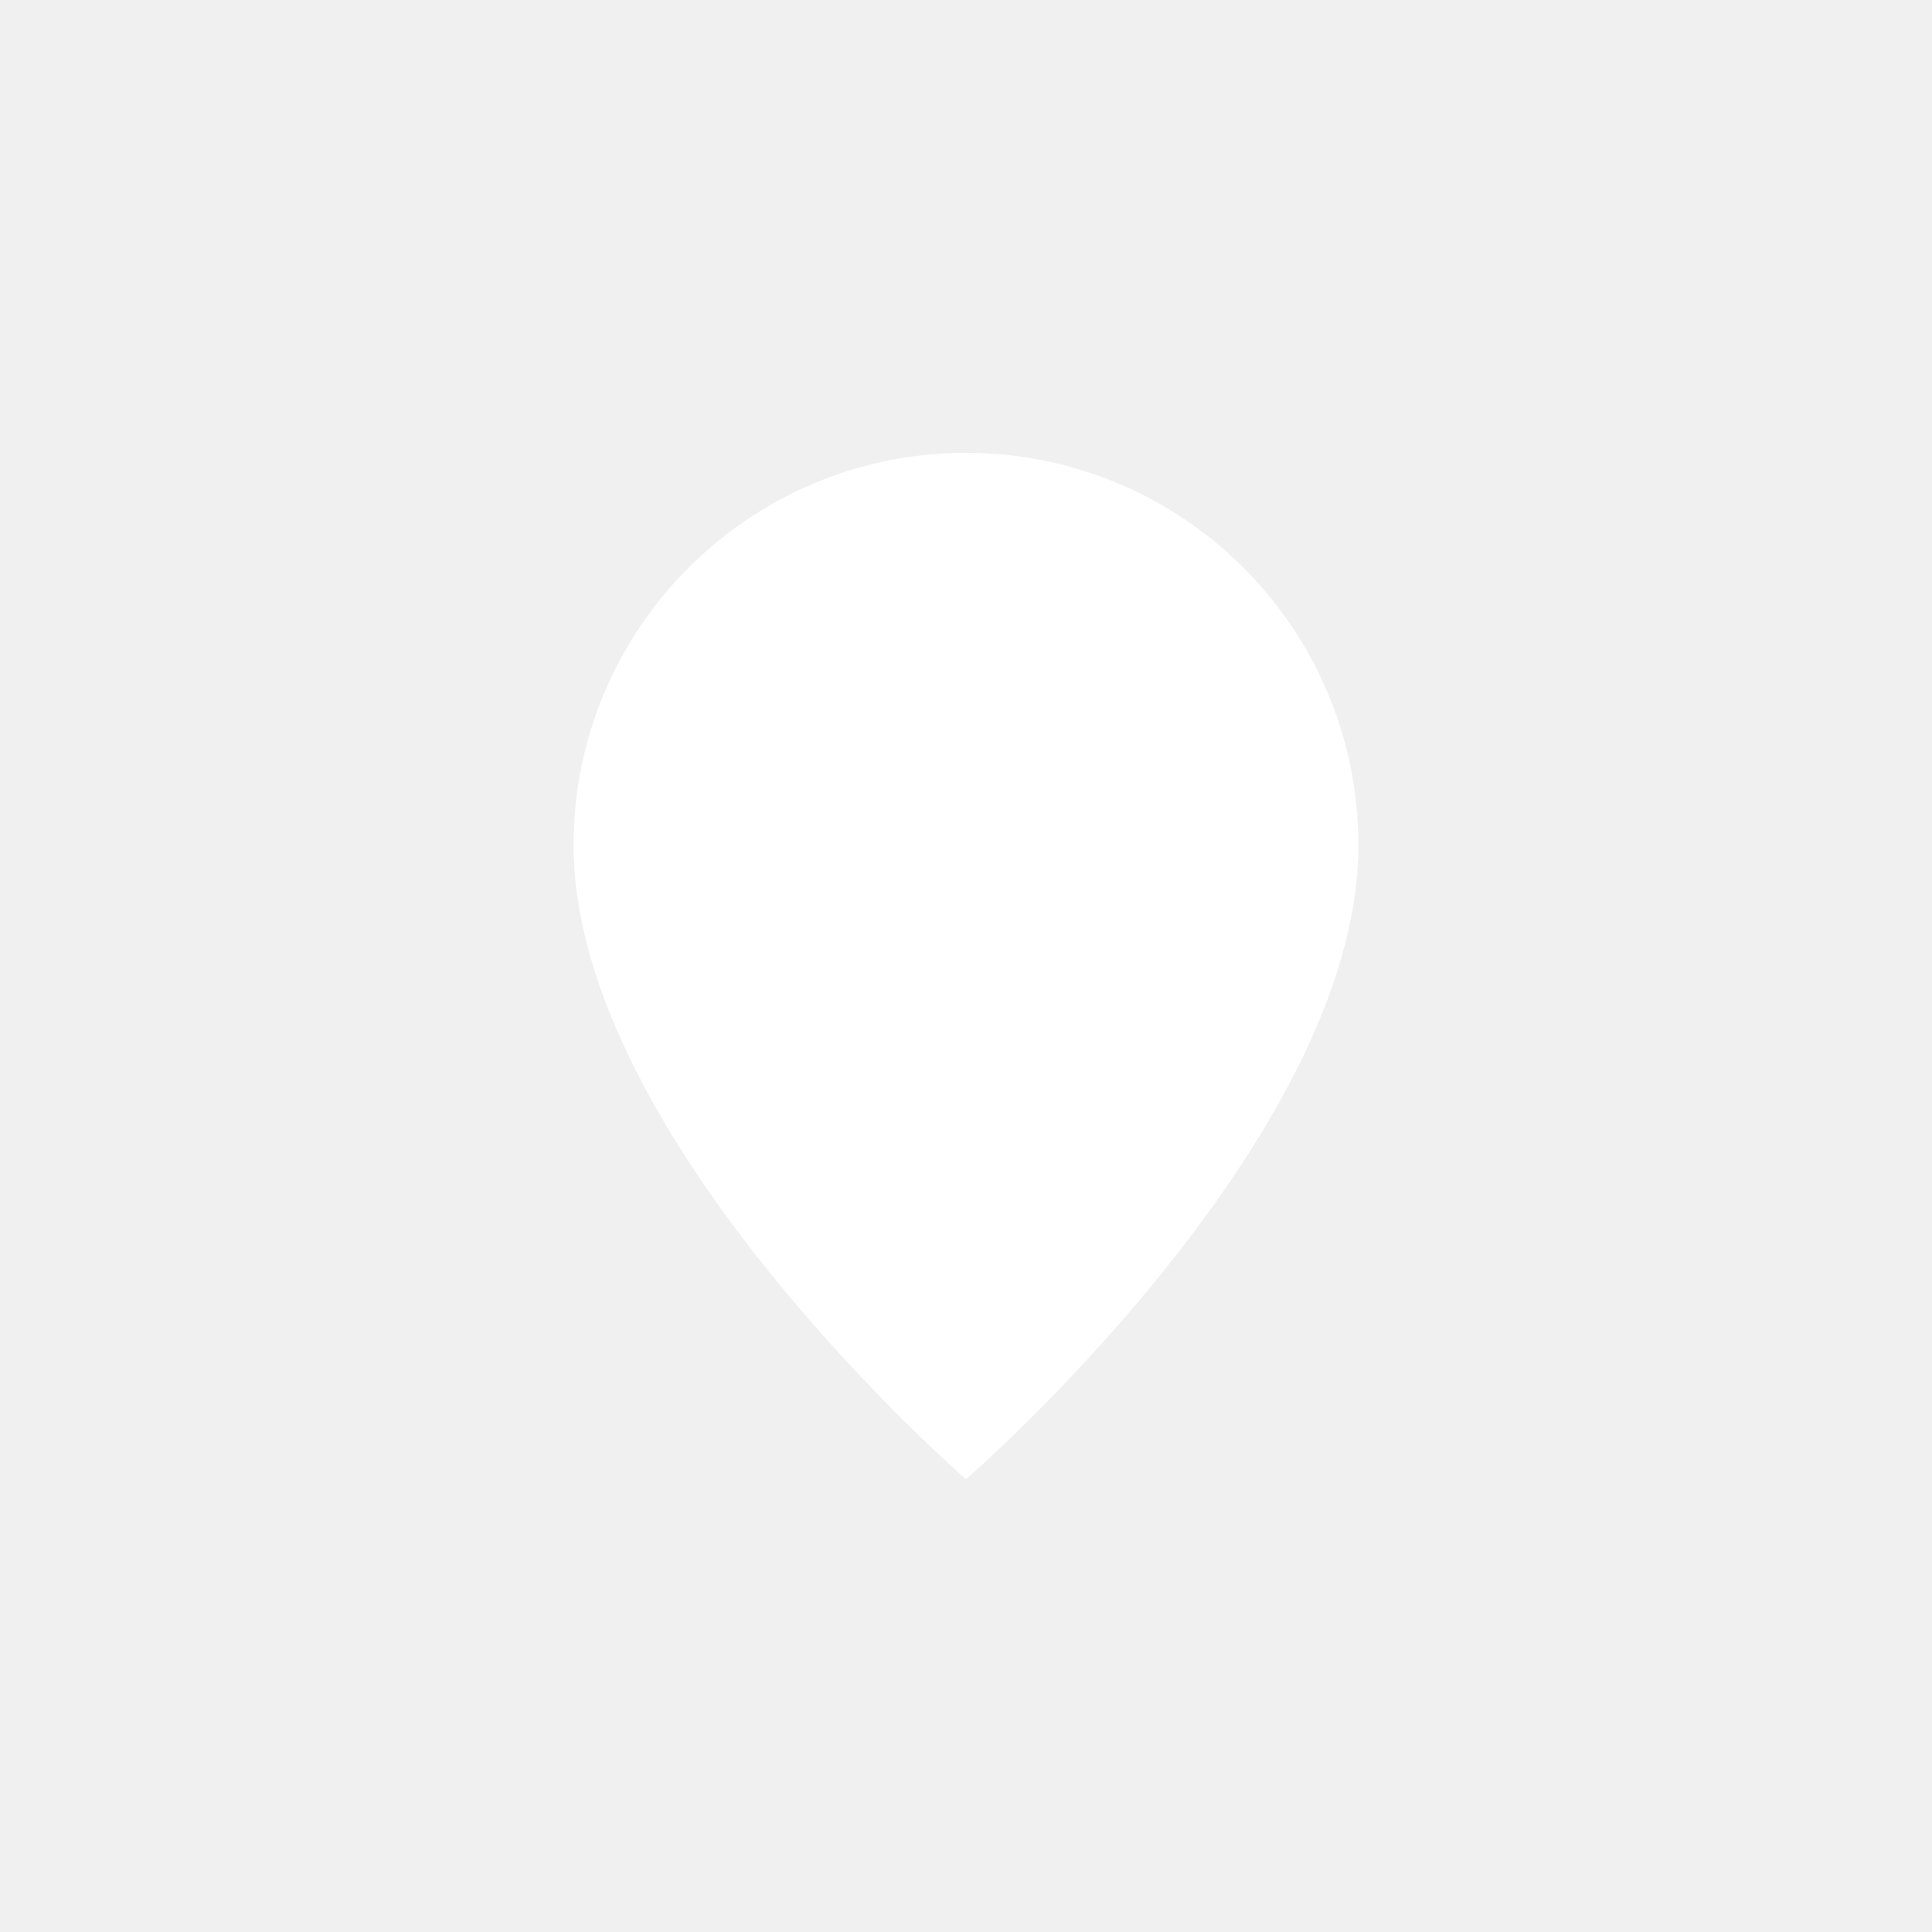
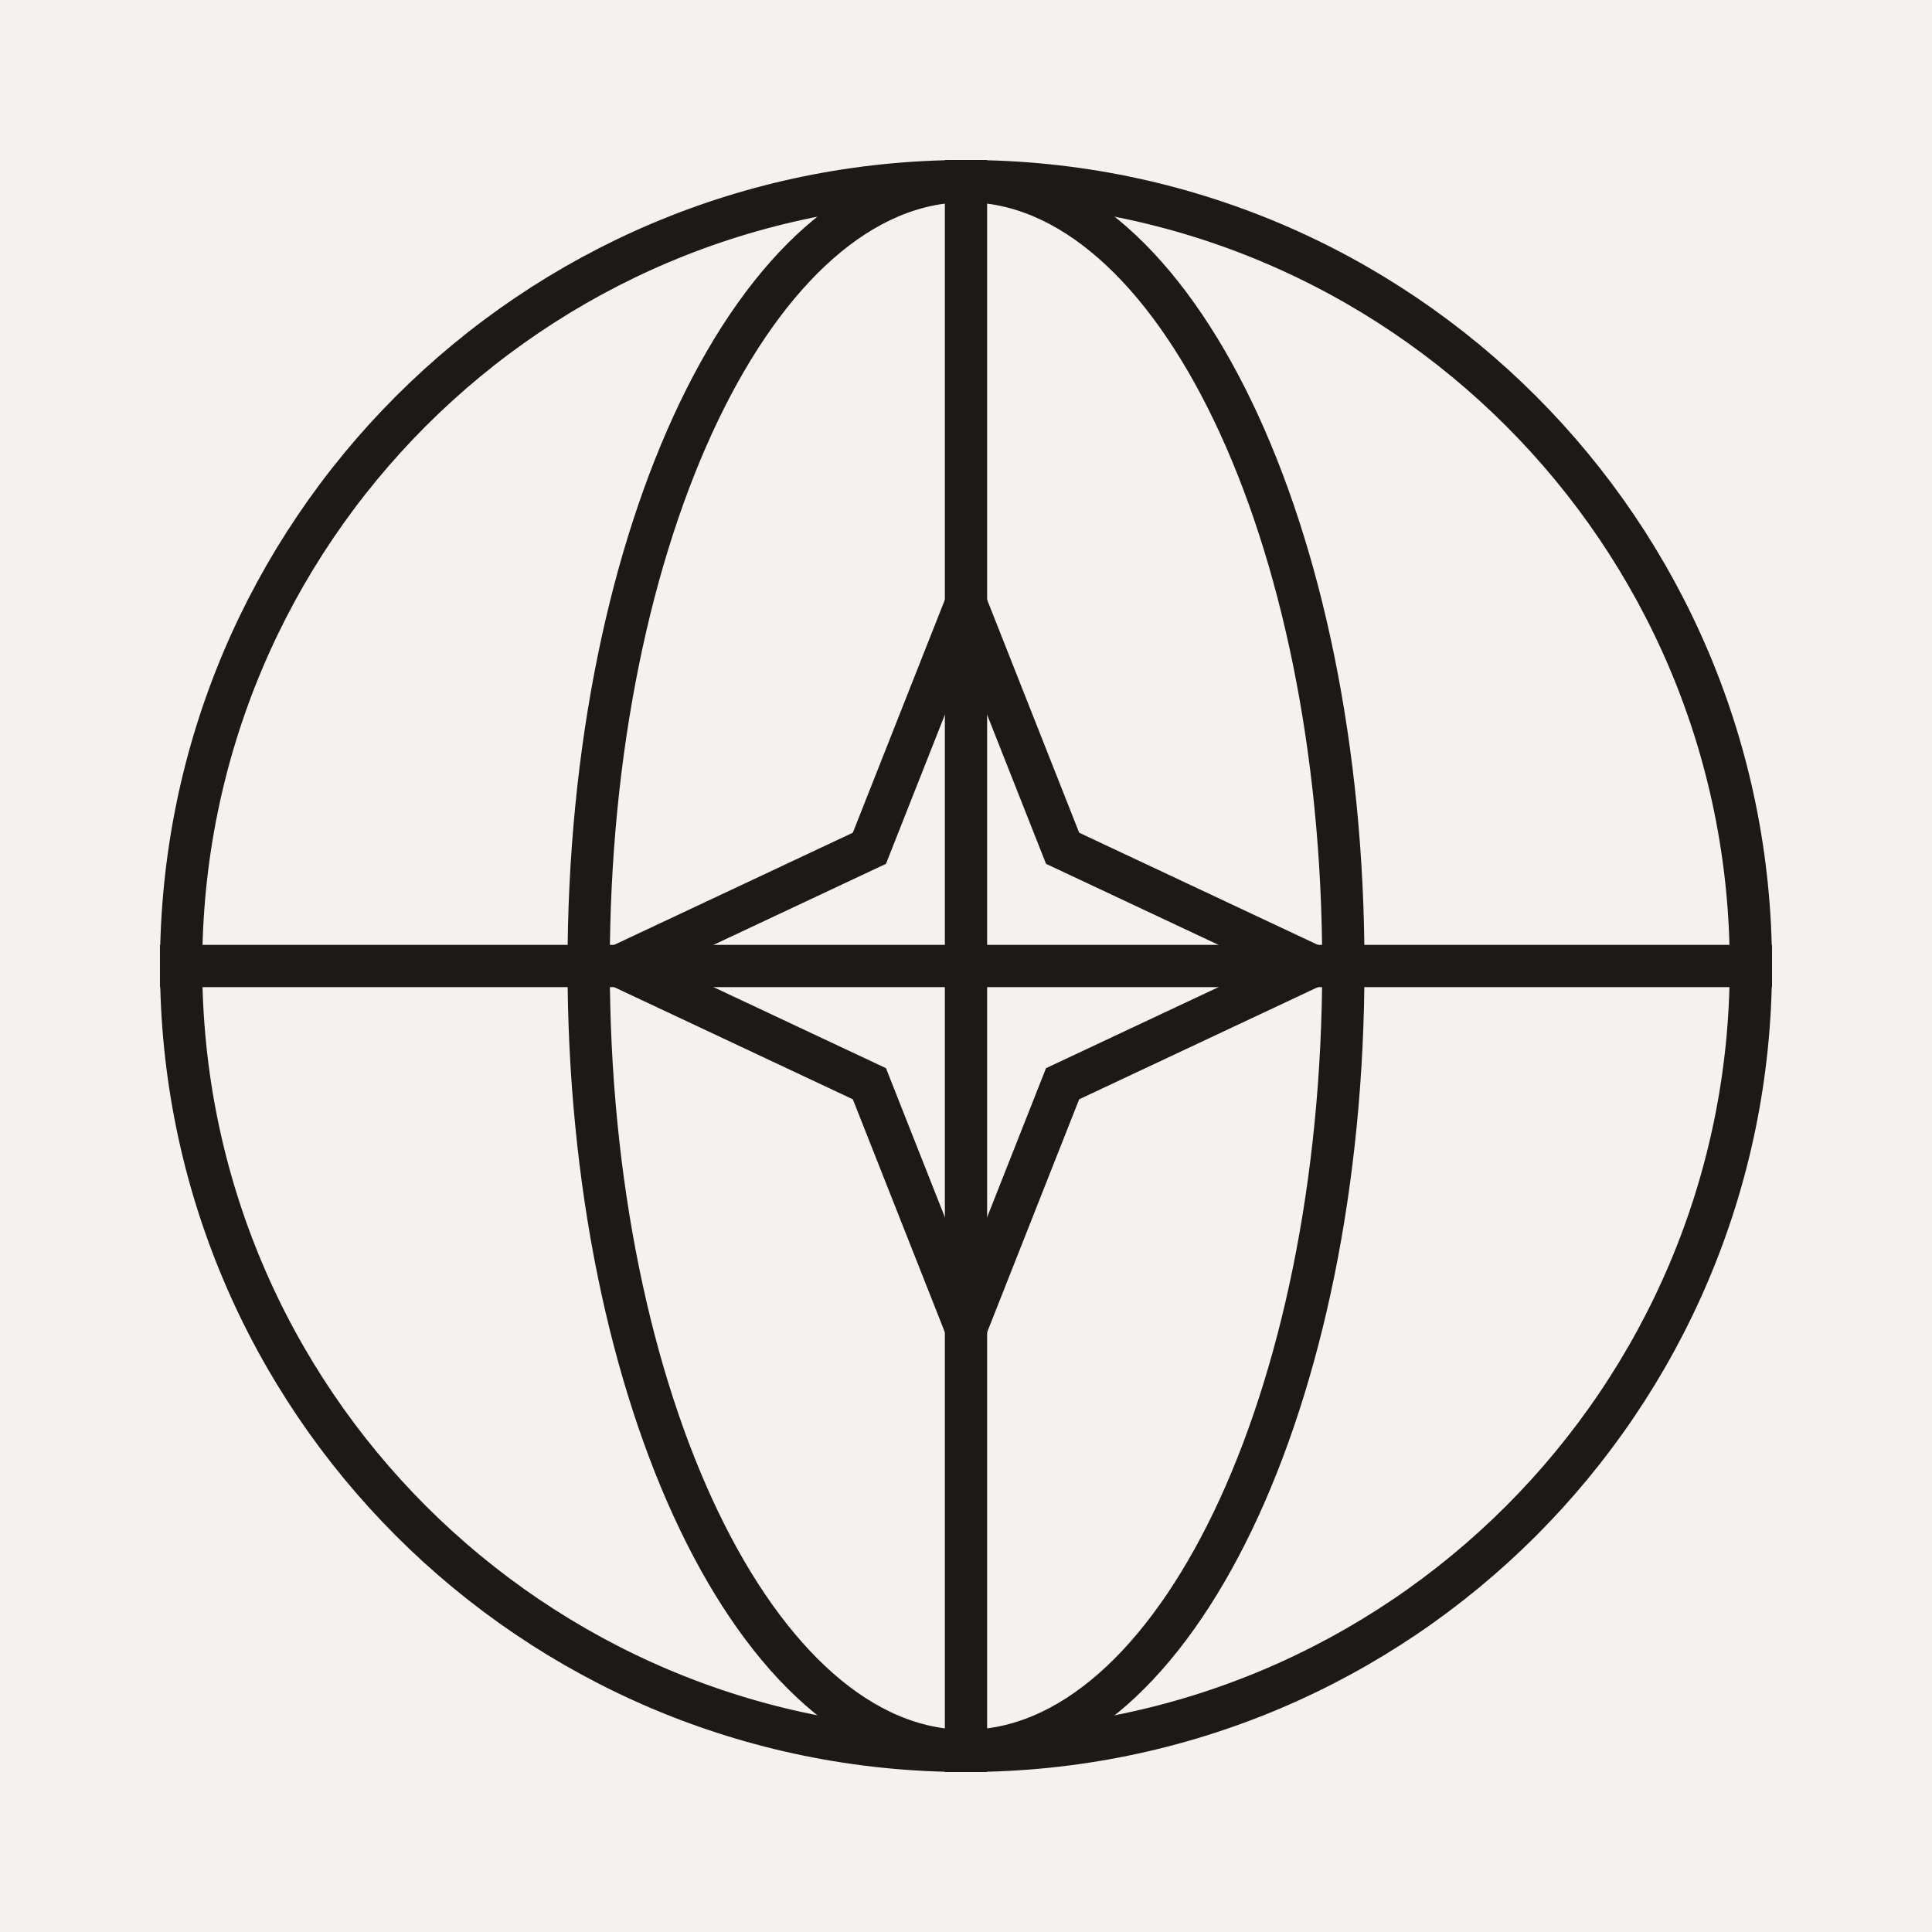
- <svg xmlns="http://www.w3.org/2000/svg" viewBox="0 0 32 32" fill="none" role="img" aria-label="Navigato">
-   <rect width="32" height="32" rx="8" fill="oklch(0.705 0.213 47.604)" />
-   <path d="M16 7.5c-3.59 0-6.5 2.91-6.5 6.5 0 4.88 6.5 10.5 6.5 10.5s6.5-5.62 6.5-10.5c0-3.59-2.91-6.5-6.5-6.5z" fill="white" />
-   <circle cx="16" cy="14" r="2.25" fill="oklch(0.705 0.213 47.604)" />
+ <svg xmlns="http://www.w3.org/2000/svg" viewBox="0 0 64 64" fill="none" role="img" aria-label="Navigato">
+   <rect width="64" height="64" fill="#F4F2EE" />
+   <g stroke="#1C1917" stroke-width="1.4" stroke-linecap="square" stroke-linejoin="miter">
+     <circle cx="32" cy="32" r="26" />
+     <line x1="6" y1="32" x2="58" y2="32" />
+     <line x1="32" y1="6" x2="32" y2="58" />
+     <ellipse cx="32" cy="32" rx="12.5" ry="26" />
+     <polygon points="32,20 35.2,28.1 43.5,32 35.2,35.9 32,44 28.8,35.9 20.5,32 28.8,28.1" />
+   </g>
</svg>
